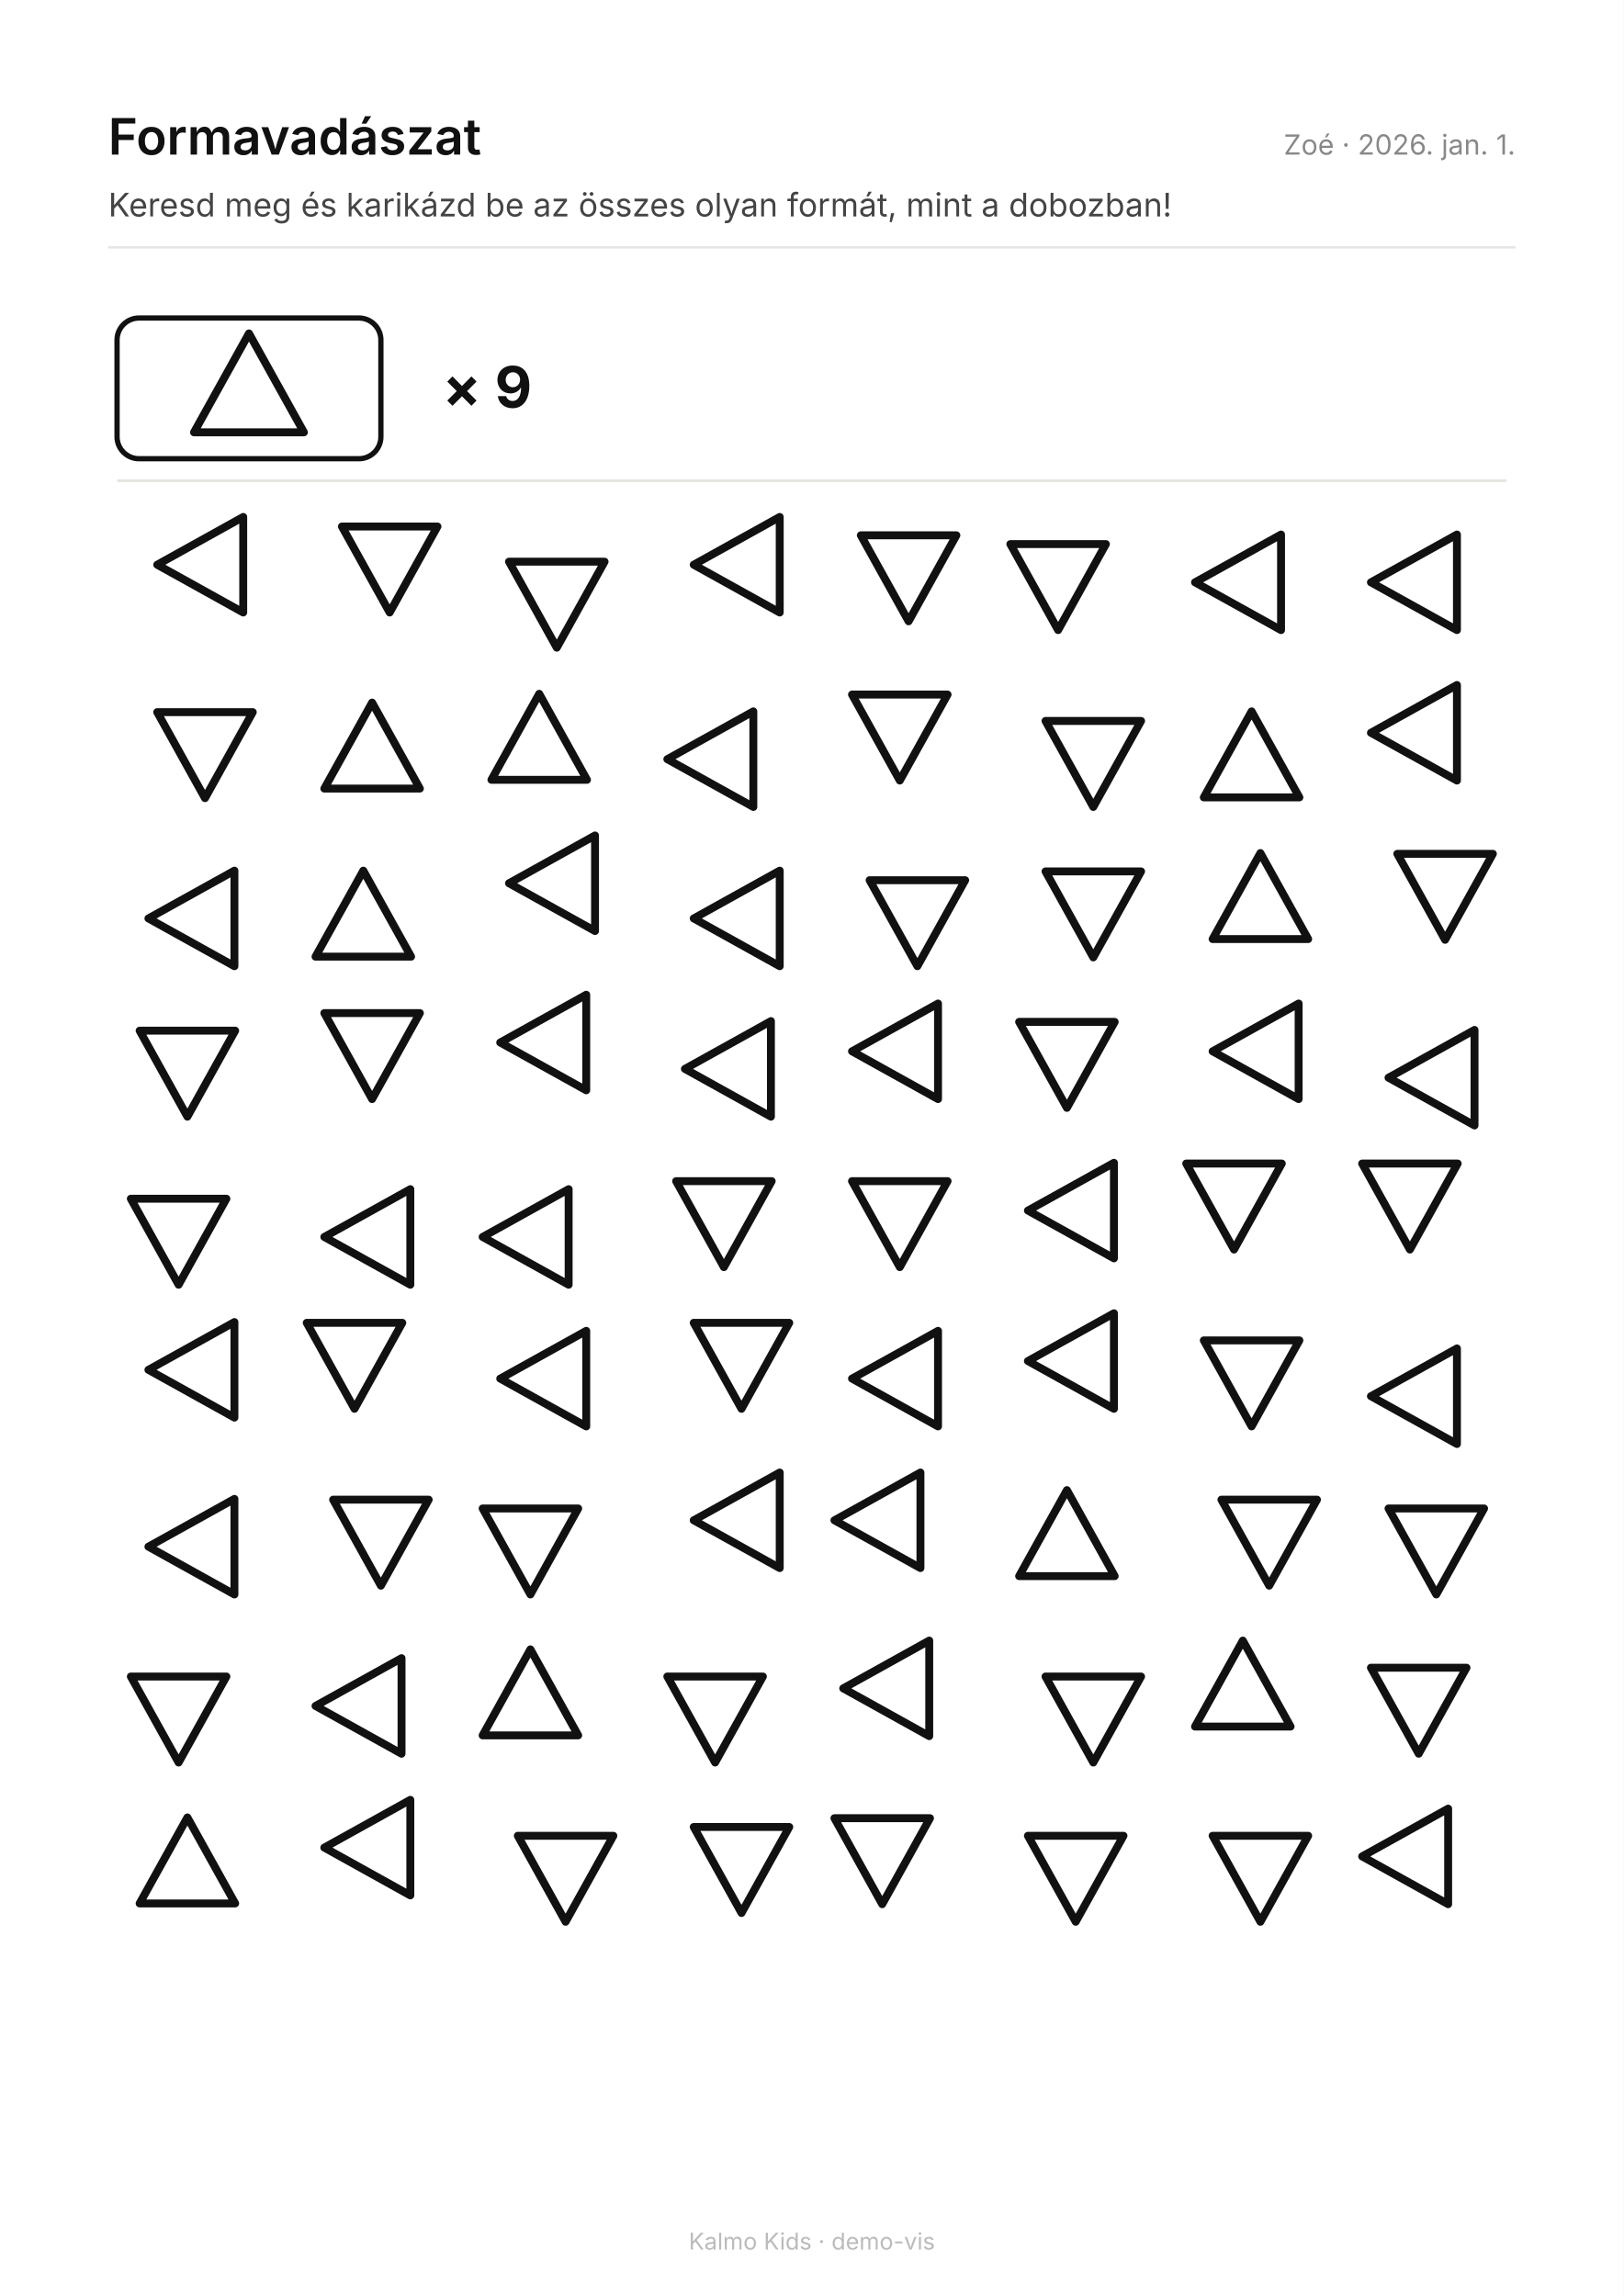
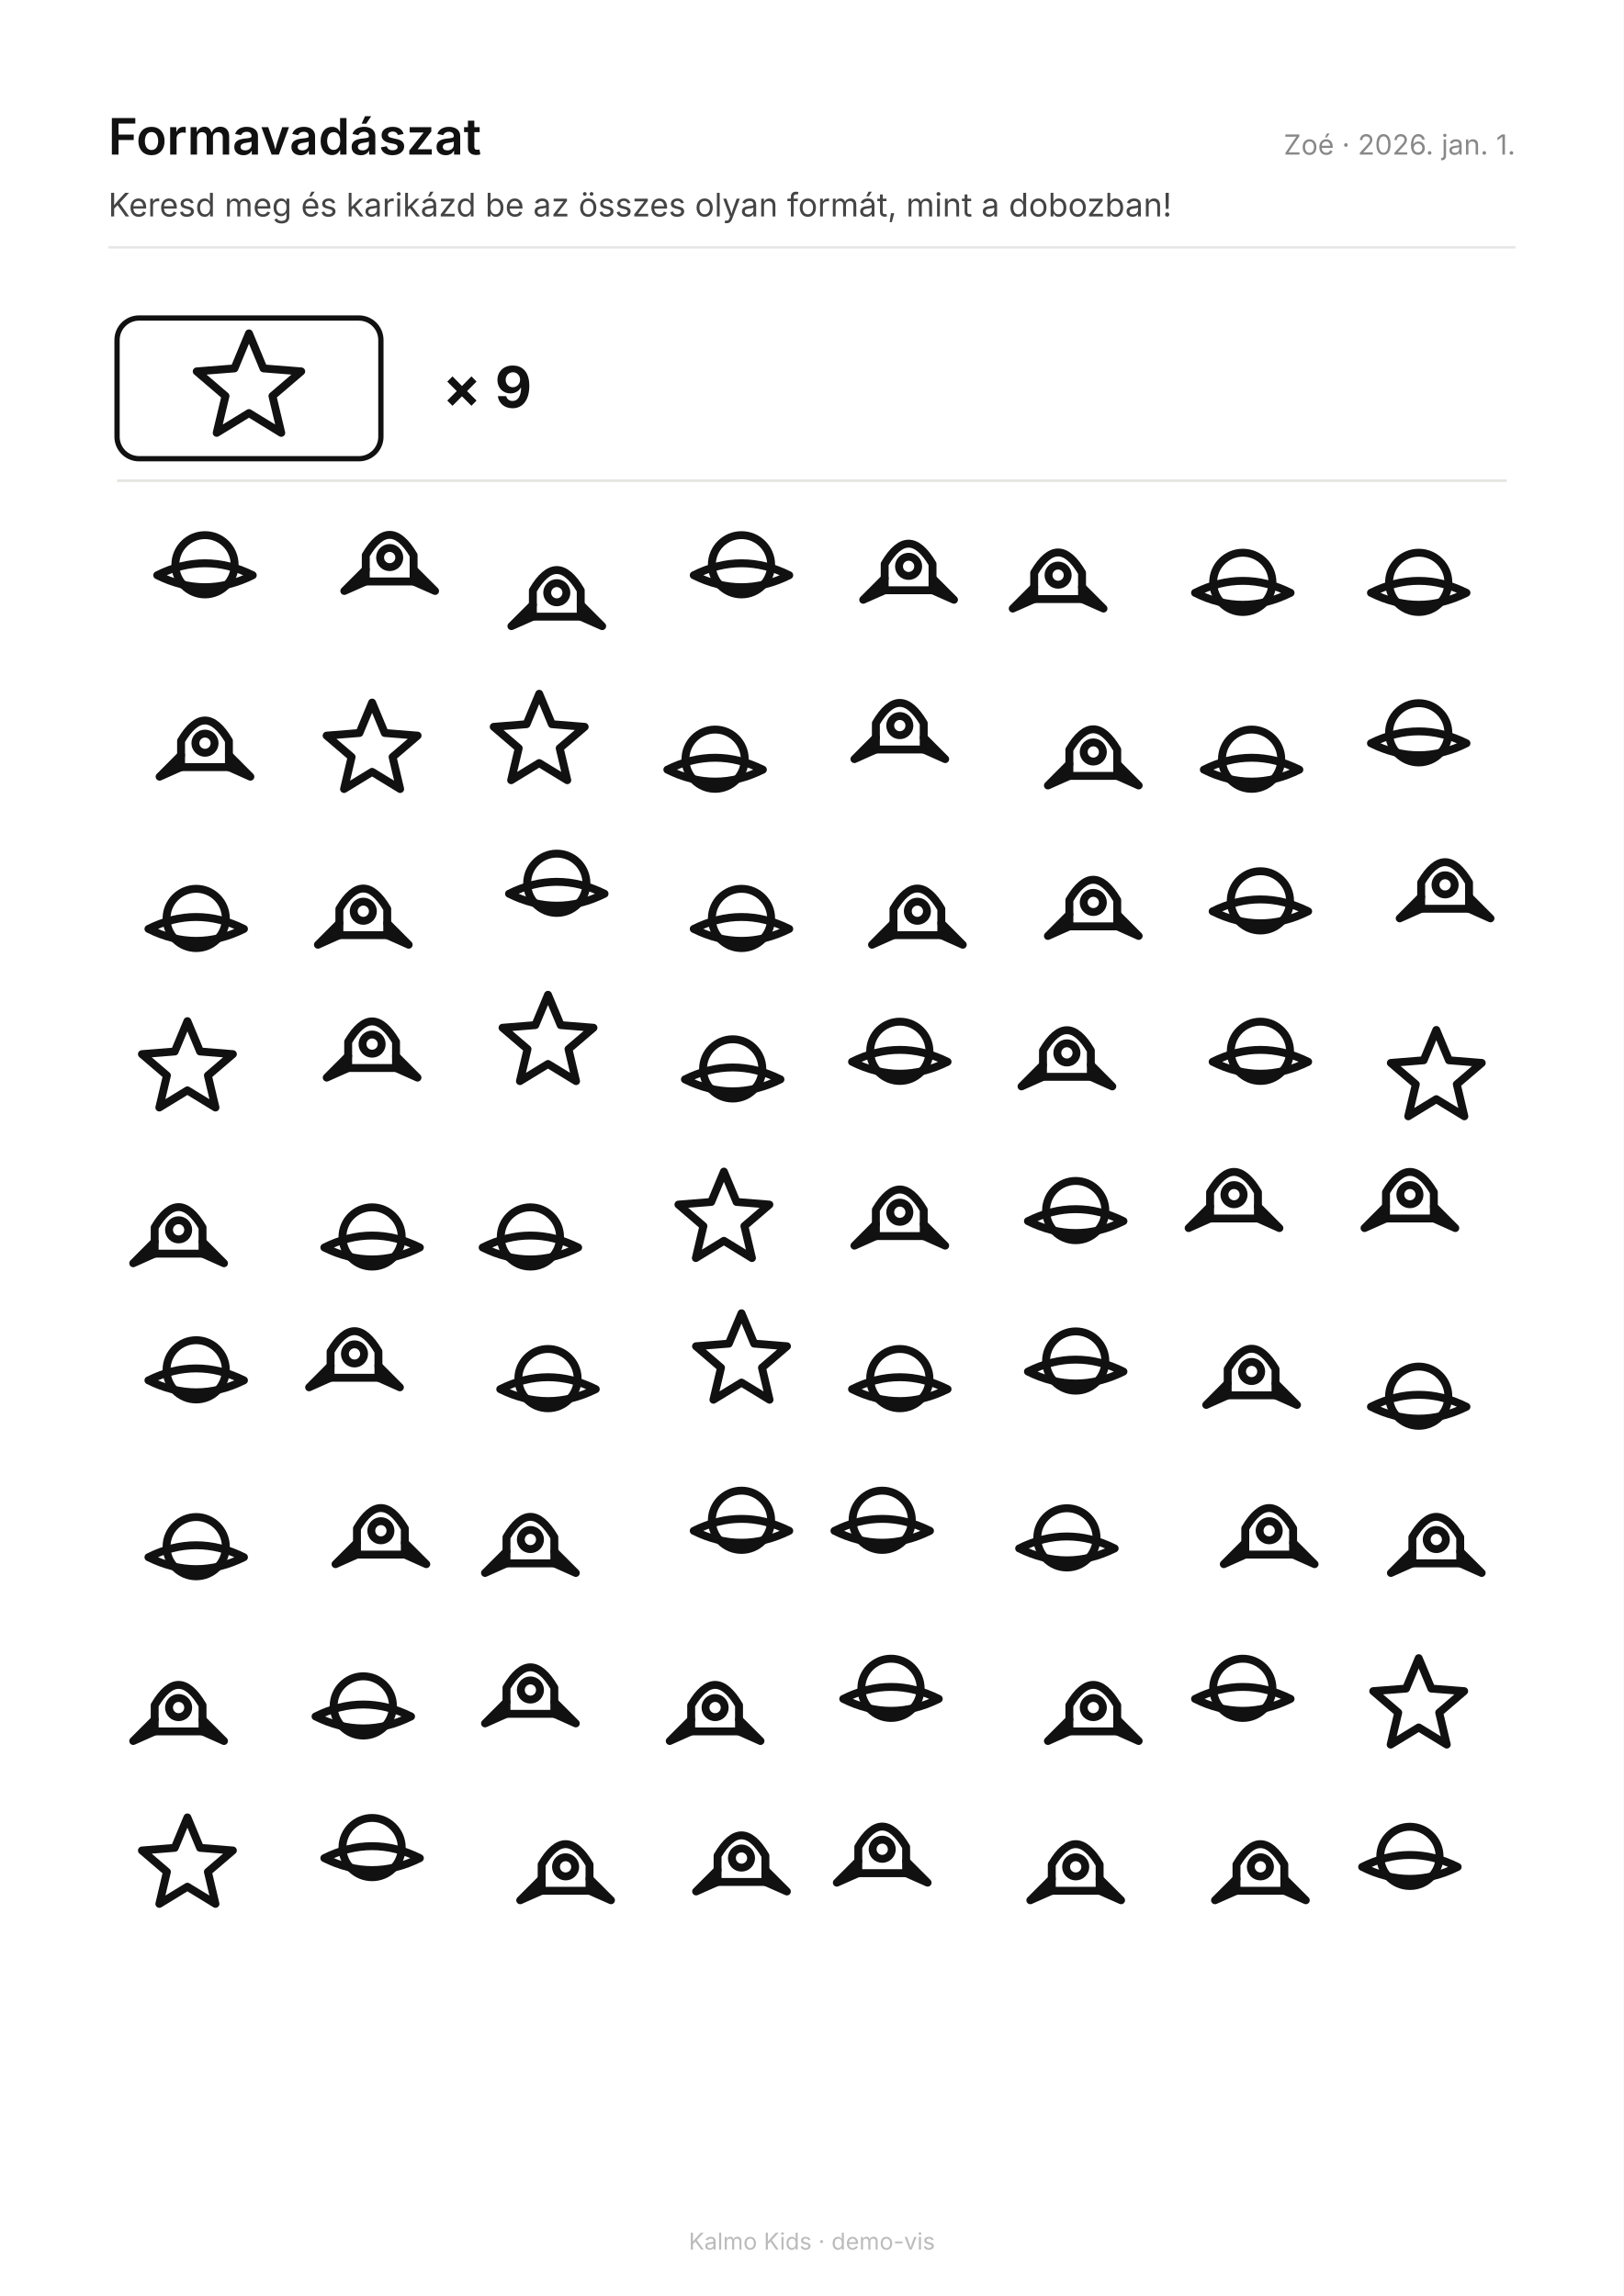
<svg xmlns="http://www.w3.org/2000/svg" width="210mm" height="297mm" viewBox="0 0 210 297" font-family="system-ui, -apple-system, sans-serif">
  <rect width="210" height="297" fill="#fff" />
  <text x="14" y="20" font-size="6.5" font-weight="600" fill="#111">Formavadászat</text>
  <text x="196" y="20" font-size="3.6" fill="#888" text-anchor="end">Zoé  ·  2026. jan. 1.</text>
  <text x="14" y="28" font-size="4.2" fill="#444">Keresd meg és karikázd be az összes olyan formát, mint a dobozban!</text>
  <line x1="14" y1="32" x2="196" y2="32" stroke="#e5e5e5" stroke-width="0.3" />
  <g transform="translate(14.00 40.00) scale(1.1375)">
    <g>
      <rect x="1" y="1" width="30" height="16" fill="none" stroke="#111" stroke-width="0.60" rx="2.50" />
-       <path d="M 16 2.752 L 22.248 13.999 L 9.752 13.999 Z" fill="none" stroke="#111" stroke-width="0.90" stroke-linejoin="round" stroke-linecap="round" />
+       <path d="M 16,2.75 L 17.65,6.73 L 21.94,7.07 L 18.67,9.87 L 19.67,14.06 L 16,11.81 L 12.33,14.06 L 13.33,9.87 L 10.06,7.07 L 14.35,6.73 Z" fill="none" stroke="#111" stroke-width="0.90" stroke-linejoin="round" stroke-linecap="round" />
      <text x="38" y="11.20" font-size="6.50" font-weight="700" fill="#111">× 9</text>
      <path d="M 1 19.5 L 159 19.5" stroke="#e5e5e0" stroke-width="0.30" fill="none" />
-       <path d="M 5.567 29.056 L 15.347 23.622 L 15.347 34.489 Z" fill="none" stroke="#111" stroke-width="0.90" stroke-linejoin="round" stroke-linecap="round" />
-       <path d="M 32 34.489 L 37.433 24.709 L 26.567 24.709 Z" fill="none" stroke="#111" stroke-width="0.90" stroke-linejoin="round" stroke-linecap="round" />
-       <path d="M 51 38.489 L 56.433 28.709 L 45.567 28.709 Z" fill="none" stroke="#111" stroke-width="0.90" stroke-linejoin="round" stroke-linecap="round" />
-       <path d="M 66.567 29.056 L 76.347 23.622 L 76.347 34.489 Z" fill="none" stroke="#111" stroke-width="0.90" stroke-linejoin="round" stroke-linecap="round" />
-       <path d="M 91 35.489 L 96.433 25.709 L 85.567 25.709 Z" fill="none" stroke="#111" stroke-width="0.90" stroke-linejoin="round" stroke-linecap="round" />
-       <path d="M 108 36.489 L 113.433 26.709 L 102.567 26.709 Z" fill="none" stroke="#111" stroke-width="0.90" stroke-linejoin="round" stroke-linecap="round" />
-       <path d="M 123.567 31.056 L 133.347 25.622 L 133.347 36.489 Z" fill="none" stroke="#111" stroke-width="0.90" stroke-linejoin="round" stroke-linecap="round" />
-       <path d="M 143.567 31.056 L 153.347 25.622 L 153.347 36.489 Z" fill="none" stroke="#111" stroke-width="0.90" stroke-linejoin="round" stroke-linecap="round" />
-       <path d="M 11 55.6 L 16.433 45.82 L 5.567 45.82 Z" fill="none" stroke="#111" stroke-width="0.90" stroke-linejoin="round" stroke-linecap="round" />
-       <path d="M 30 44.733 L 35.433 54.513 L 24.567 54.513 Z" fill="none" stroke="#111" stroke-width="0.90" stroke-linejoin="round" stroke-linecap="round" />
-       <path d="M 49 43.733 L 54.433 53.513 L 43.567 53.513 Z" fill="none" stroke="#111" stroke-width="0.90" stroke-linejoin="round" stroke-linecap="round" />
-       <path d="M 63.567 51.167 L 73.347 45.733 L 73.347 56.6 Z" fill="none" stroke="#111" stroke-width="0.90" stroke-linejoin="round" stroke-linecap="round" />
-       <path d="M 90 53.6 L 95.433 43.82 L 84.567 43.82 Z" fill="none" stroke="#111" stroke-width="0.90" stroke-linejoin="round" stroke-linecap="round" />
-       <path d="M 112 56.6 L 117.433 46.82 L 106.567 46.82 Z" fill="none" stroke="#111" stroke-width="0.90" stroke-linejoin="round" stroke-linecap="round" />
-       <path d="M 130 45.733 L 135.433 55.513 L 124.567 55.513 Z" fill="none" stroke="#111" stroke-width="0.90" stroke-linejoin="round" stroke-linecap="round" />
-       <path d="M 143.567 48.167 L 153.347 42.733 L 153.347 53.6 Z" fill="none" stroke="#111" stroke-width="0.90" stroke-linejoin="round" stroke-linecap="round" />
-       <path d="M 4.567 69.278 L 14.347 63.844 L 14.347 74.711 Z" fill="none" stroke="#111" stroke-width="0.90" stroke-linejoin="round" stroke-linecap="round" />
-       <path d="M 29 63.844 L 34.433 73.624 L 23.567 73.624 Z" fill="none" stroke="#111" stroke-width="0.90" stroke-linejoin="round" stroke-linecap="round" />
-       <path d="M 45.567 65.278 L 55.347 59.844 L 55.347 70.711 Z" fill="none" stroke="#111" stroke-width="0.90" stroke-linejoin="round" stroke-linecap="round" />
-       <path d="M 66.567 69.278 L 76.347 63.844 L 76.347 74.711 Z" fill="none" stroke="#111" stroke-width="0.90" stroke-linejoin="round" stroke-linecap="round" />
-       <path d="M 92 74.711 L 97.433 64.931 L 86.567 64.931 Z" fill="none" stroke="#111" stroke-width="0.90" stroke-linejoin="round" stroke-linecap="round" />
-       <path d="M 112 73.711 L 117.433 63.931 L 106.567 63.931 Z" fill="none" stroke="#111" stroke-width="0.90" stroke-linejoin="round" stroke-linecap="round" />
-       <path d="M 131 61.844 L 136.433 71.624 L 125.567 71.624 Z" fill="none" stroke="#111" stroke-width="0.90" stroke-linejoin="round" stroke-linecap="round" />
-       <path d="M 152 71.711 L 157.433 61.931 L 146.567 61.931 Z" fill="none" stroke="#111" stroke-width="0.90" stroke-linejoin="round" stroke-linecap="round" />
-       <path d="M 9 91.822 L 14.433 82.042 L 3.567 82.042 Z" fill="none" stroke="#111" stroke-width="0.90" stroke-linejoin="round" stroke-linecap="round" />
-       <path d="M 30 89.822 L 35.433 80.042 L 24.567 80.042 Z" fill="none" stroke="#111" stroke-width="0.90" stroke-linejoin="round" stroke-linecap="round" />
-       <path d="M 44.567 83.389 L 54.347 77.956 L 54.347 88.822 Z" fill="none" stroke="#111" stroke-width="0.90" stroke-linejoin="round" stroke-linecap="round" />
-       <path d="M 65.567 86.389 L 75.347 80.956 L 75.347 91.822 Z" fill="none" stroke="#111" stroke-width="0.90" stroke-linejoin="round" stroke-linecap="round" />
-       <path d="M 84.567 84.389 L 94.347 78.956 L 94.347 89.822 Z" fill="none" stroke="#111" stroke-width="0.90" stroke-linejoin="round" stroke-linecap="round" />
-       <path d="M 109 90.822 L 114.433 81.042 L 103.567 81.042 Z" fill="none" stroke="#111" stroke-width="0.90" stroke-linejoin="round" stroke-linecap="round" />
-       <path d="M 125.567 84.389 L 135.347 78.956 L 135.347 89.822 Z" fill="none" stroke="#111" stroke-width="0.90" stroke-linejoin="round" stroke-linecap="round" />
-       <path d="M 145.567 87.389 L 155.347 81.956 L 155.347 92.822 Z" fill="none" stroke="#111" stroke-width="0.90" stroke-linejoin="round" stroke-linecap="round" />
-       <path d="M 8 110.933 L 13.433 101.153 L 2.567 101.153 Z" fill="none" stroke="#111" stroke-width="0.90" stroke-linejoin="round" stroke-linecap="round" />
-       <path d="M 24.567 105.5 L 34.347 100.067 L 34.347 110.933 Z" fill="none" stroke="#111" stroke-width="0.90" stroke-linejoin="round" stroke-linecap="round" />
-       <path d="M 42.567 105.5 L 52.347 100.067 L 52.347 110.933 Z" fill="none" stroke="#111" stroke-width="0.90" stroke-linejoin="round" stroke-linecap="round" />
-       <path d="M 70 108.933 L 75.433 99.153 L 64.567 99.153 Z" fill="none" stroke="#111" stroke-width="0.90" stroke-linejoin="round" stroke-linecap="round" />
-       <path d="M 90 108.933 L 95.433 99.153 L 84.567 99.153 Z" fill="none" stroke="#111" stroke-width="0.90" stroke-linejoin="round" stroke-linecap="round" />
-       <path d="M 104.567 102.5 L 114.347 97.067 L 114.347 107.933 Z" fill="none" stroke="#111" stroke-width="0.90" stroke-linejoin="round" stroke-linecap="round" />
-       <path d="M 128 106.933 L 133.433 97.153 L 122.567 97.153 Z" fill="none" stroke="#111" stroke-width="0.90" stroke-linejoin="round" stroke-linecap="round" />
-       <path d="M 148 106.933 L 153.433 97.153 L 142.567 97.153 Z" fill="none" stroke="#111" stroke-width="0.90" stroke-linejoin="round" stroke-linecap="round" />
-       <path d="M 4.567 120.611 L 14.347 115.178 L 14.347 126.044 Z" fill="none" stroke="#111" stroke-width="0.90" stroke-linejoin="round" stroke-linecap="round" />
-       <path d="M 28 125.044 L 33.433 115.264 L 22.567 115.264 Z" fill="none" stroke="#111" stroke-width="0.90" stroke-linejoin="round" stroke-linecap="round" />
-       <path d="M 44.567 121.611 L 54.347 116.178 L 54.347 127.044 Z" fill="none" stroke="#111" stroke-width="0.90" stroke-linejoin="round" stroke-linecap="round" />
-       <path d="M 72 125.044 L 77.433 115.264 L 66.567 115.264 Z" fill="none" stroke="#111" stroke-width="0.90" stroke-linejoin="round" stroke-linecap="round" />
-       <path d="M 84.567 121.611 L 94.347 116.178 L 94.347 127.044 Z" fill="none" stroke="#111" stroke-width="0.90" stroke-linejoin="round" stroke-linecap="round" />
-       <path d="M 104.567 119.611 L 114.347 114.178 L 114.347 125.044 Z" fill="none" stroke="#111" stroke-width="0.90" stroke-linejoin="round" stroke-linecap="round" />
-       <path d="M 130 127.044 L 135.433 117.264 L 124.567 117.264 Z" fill="none" stroke="#111" stroke-width="0.90" stroke-linejoin="round" stroke-linecap="round" />
-       <path d="M 143.567 123.611 L 153.347 118.178 L 153.347 129.044 Z" fill="none" stroke="#111" stroke-width="0.90" stroke-linejoin="round" stroke-linecap="round" />
-       <path d="M 4.567 140.722 L 14.347 135.289 L 14.347 146.156 Z" fill="none" stroke="#111" stroke-width="0.90" stroke-linejoin="round" stroke-linecap="round" />
-       <path d="M 31 145.156 L 36.433 135.376 L 25.567 135.376 Z" fill="none" stroke="#111" stroke-width="0.90" stroke-linejoin="round" stroke-linecap="round" />
-       <path d="M 48 146.156 L 53.433 136.376 L 42.567 136.376 Z" fill="none" stroke="#111" stroke-width="0.90" stroke-linejoin="round" stroke-linecap="round" />
-       <path d="M 66.567 137.722 L 76.347 132.289 L 76.347 143.156 Z" fill="none" stroke="#111" stroke-width="0.90" stroke-linejoin="round" stroke-linecap="round" />
-       <path d="M 82.567 137.722 L 92.347 132.289 L 92.347 143.156 Z" fill="none" stroke="#111" stroke-width="0.90" stroke-linejoin="round" stroke-linecap="round" />
-       <path d="M 109 134.289 L 114.433 144.069 L 103.567 144.069 Z" fill="none" stroke="#111" stroke-width="0.90" stroke-linejoin="round" stroke-linecap="round" />
-       <path d="M 132 145.156 L 137.433 135.376 L 126.567 135.376 Z" fill="none" stroke="#111" stroke-width="0.90" stroke-linejoin="round" stroke-linecap="round" />
-       <path d="M 151 146.156 L 156.433 136.376 L 145.567 136.376 Z" fill="none" stroke="#111" stroke-width="0.90" stroke-linejoin="round" stroke-linecap="round" />
-       <path d="M 8 165.267 L 13.433 155.487 L 2.567 155.487 Z" fill="none" stroke="#111" stroke-width="0.90" stroke-linejoin="round" stroke-linecap="round" />
-       <path d="M 23.567 158.833 L 33.347 153.4 L 33.347 164.267 Z" fill="none" stroke="#111" stroke-width="0.90" stroke-linejoin="round" stroke-linecap="round" />
-       <path d="M 48 152.4 L 53.433 162.18 L 42.567 162.18 Z" fill="none" stroke="#111" stroke-width="0.90" stroke-linejoin="round" stroke-linecap="round" />
-       <path d="M 69 165.267 L 74.433 155.487 L 63.567 155.487 Z" fill="none" stroke="#111" stroke-width="0.90" stroke-linejoin="round" stroke-linecap="round" />
-       <path d="M 83.567 156.833 L 93.347 151.4 L 93.347 162.267 Z" fill="none" stroke="#111" stroke-width="0.90" stroke-linejoin="round" stroke-linecap="round" />
-       <path d="M 112 165.267 L 117.433 155.487 L 106.567 155.487 Z" fill="none" stroke="#111" stroke-width="0.90" stroke-linejoin="round" stroke-linecap="round" />
-       <path d="M 129 151.4 L 134.433 161.18 L 123.567 161.18 Z" fill="none" stroke="#111" stroke-width="0.90" stroke-linejoin="round" stroke-linecap="round" />
-       <path d="M 149 164.267 L 154.433 154.487 L 143.567 154.487 Z" fill="none" stroke="#111" stroke-width="0.90" stroke-linejoin="round" stroke-linecap="round" />
-       <path d="M 9 171.511 L 14.433 181.291 L 3.567 181.291 Z" fill="none" stroke="#111" stroke-width="0.90" stroke-linejoin="round" stroke-linecap="round" />
-       <path d="M 24.567 174.944 L 34.347 169.511 L 34.347 180.378 Z" fill="none" stroke="#111" stroke-width="0.90" stroke-linejoin="round" stroke-linecap="round" />
-       <path d="M 52 183.378 L 57.433 173.598 L 46.567 173.598 Z" fill="none" stroke="#111" stroke-width="0.90" stroke-linejoin="round" stroke-linecap="round" />
-       <path d="M 72 182.378 L 77.433 172.598 L 66.567 172.598 Z" fill="none" stroke="#111" stroke-width="0.90" stroke-linejoin="round" stroke-linecap="round" />
-       <path d="M 88 181.378 L 93.433 171.598 L 82.567 171.598 Z" fill="none" stroke="#111" stroke-width="0.90" stroke-linejoin="round" stroke-linecap="round" />
-       <path d="M 110 183.378 L 115.433 173.598 L 104.567 173.598 Z" fill="none" stroke="#111" stroke-width="0.90" stroke-linejoin="round" stroke-linecap="round" />
-       <path d="M 131 183.378 L 136.433 173.598 L 125.567 173.598 Z" fill="none" stroke="#111" stroke-width="0.90" stroke-linejoin="round" stroke-linecap="round" />
-       <path d="M 142.567 175.944 L 152.347 170.511 L 152.347 181.378 Z" fill="none" stroke="#111" stroke-width="0.90" stroke-linejoin="round" stroke-linecap="round" />
+       <circle cx="11" cy="29.06" r="3.37" fill="none" stroke="#111" stroke-width="0.90" stroke-linejoin="round" stroke-linecap="round" />
+       <path d="M 5.57 30.25 Q 11 32.97 16.43 30.25 Q 11 27.53 5.57 30.25 Z" fill="none" stroke="#111" stroke-width="0.90" stroke-linejoin="round" stroke-linecap="round" />
+       <path d="M 29.28 30.96 L 29.28 27.97 Q 32 23.35 34.72 27.97 L 34.72 30.96 Z" fill="none" stroke="#111" stroke-width="0.90" stroke-linejoin="round" stroke-linecap="round" />
+       <path d="M 29.28 29.60 L 26.84 32.04 L 29.28 30.96 M 34.72 29.60 L 37.16 32.04 L 34.72 30.96" fill="none" stroke="#111" stroke-width="0.90" stroke-linejoin="round" stroke-linecap="round" />
+       <circle cx="32" cy="28.24" r="1.09" fill="none" stroke="#111" stroke-width="0.90" stroke-linejoin="round" stroke-linecap="round" />
+       <path d="M 48.28 34.96 L 48.28 31.97 Q 51 27.35 53.72 31.97 L 53.72 34.96 Z" fill="none" stroke="#111" stroke-width="0.90" stroke-linejoin="round" stroke-linecap="round" />
+       <path d="M 48.28 33.60 L 45.84 36.04 L 48.28 34.96 M 53.72 33.60 L 56.16 36.04 L 53.72 34.96" fill="none" stroke="#111" stroke-width="0.90" stroke-linejoin="round" stroke-linecap="round" />
+       <circle cx="51" cy="32.24" r="1.09" fill="none" stroke="#111" stroke-width="0.90" stroke-linejoin="round" stroke-linecap="round" />
+       <circle cx="72" cy="29.06" r="3.37" fill="none" stroke="#111" stroke-width="0.90" stroke-linejoin="round" stroke-linecap="round" />
+       <path d="M 66.57 30.25 Q 72 32.97 77.43 30.25 Q 72 27.53 66.57 30.25 Z" fill="none" stroke="#111" stroke-width="0.90" stroke-linejoin="round" stroke-linecap="round" />
+       <path d="M 88.28 31.96 L 88.28 28.97 Q 91 24.35 93.72 28.97 L 93.72 31.96 Z" fill="none" stroke="#111" stroke-width="0.90" stroke-linejoin="round" stroke-linecap="round" />
+       <path d="M 88.28 30.60 L 85.84 33.04 L 88.28 31.96 M 93.72 30.60 L 96.16 33.04 L 93.72 31.96" fill="none" stroke="#111" stroke-width="0.90" stroke-linejoin="round" stroke-linecap="round" />
+       <circle cx="91" cy="29.24" r="1.09" fill="none" stroke="#111" stroke-width="0.90" stroke-linejoin="round" stroke-linecap="round" />
+       <path d="M 105.28 32.96 L 105.28 29.97 Q 108 25.35 110.72 29.97 L 110.72 32.96 Z" fill="none" stroke="#111" stroke-width="0.90" stroke-linejoin="round" stroke-linecap="round" />
+       <path d="M 105.28 31.60 L 102.84 34.04 L 105.28 32.96 M 110.72 31.60 L 113.16 34.04 L 110.72 32.96" fill="none" stroke="#111" stroke-width="0.90" stroke-linejoin="round" stroke-linecap="round" />
+       <circle cx="108" cy="30.24" r="1.09" fill="none" stroke="#111" stroke-width="0.90" stroke-linejoin="round" stroke-linecap="round" />
+       <circle cx="129" cy="31.06" r="3.37" fill="none" stroke="#111" stroke-width="0.90" stroke-linejoin="round" stroke-linecap="round" />
+       <path d="M 123.57 32.25 Q 129 34.97 134.43 32.25 Q 129 29.53 123.57 32.25 Z" fill="none" stroke="#111" stroke-width="0.90" stroke-linejoin="round" stroke-linecap="round" />
+       <circle cx="149" cy="31.06" r="3.37" fill="none" stroke="#111" stroke-width="0.90" stroke-linejoin="round" stroke-linecap="round" />
+       <path d="M 143.57 32.25 Q 149 34.97 154.43 32.25 Q 149 29.53 143.57 32.25 Z" fill="none" stroke="#111" stroke-width="0.90" stroke-linejoin="round" stroke-linecap="round" />
+       <path d="M 8.28 52.07 L 8.28 49.08 Q 11 44.46 13.72 49.08 L 13.72 52.07 Z" fill="none" stroke="#111" stroke-width="0.90" stroke-linejoin="round" stroke-linecap="round" />
+       <path d="M 8.28 50.71 L 5.84 53.16 L 8.28 52.07 M 13.72 50.71 L 16.16 53.16 L 13.72 52.07" fill="none" stroke="#111" stroke-width="0.90" stroke-linejoin="round" stroke-linecap="round" />
+       <circle cx="11" cy="49.35" r="1.09" fill="none" stroke="#111" stroke-width="0.90" stroke-linejoin="round" stroke-linecap="round" />
+       <path d="M 30,44.73 L 31.44,48.19 L 35.17,48.49 L 32.33,50.92 L 33.19,54.56 L 30,52.61 L 26.81,54.56 L 27.67,50.92 L 24.83,48.49 L 28.56,48.19 Z" fill="none" stroke="#111" stroke-width="0.90" stroke-linejoin="round" stroke-linecap="round" />
+       <path d="M 49,43.73 L 50.44,47.19 L 54.17,47.49 L 51.33,49.92 L 52.19,53.56 L 49,51.61 L 45.81,53.56 L 46.67,49.92 L 43.83,47.49 L 47.56,47.19 Z" fill="none" stroke="#111" stroke-width="0.90" stroke-linejoin="round" stroke-linecap="round" />
+       <circle cx="69" cy="51.17" r="3.37" fill="none" stroke="#111" stroke-width="0.90" stroke-linejoin="round" stroke-linecap="round" />
+       <path d="M 63.57 52.36 Q 69 55.08 74.43 52.36 Q 69 49.65 63.57 52.36 Z" fill="none" stroke="#111" stroke-width="0.90" stroke-linejoin="round" stroke-linecap="round" />
+       <path d="M 87.28 50.07 L 87.28 47.08 Q 90 42.46 92.72 47.08 L 92.72 50.07 Z" fill="none" stroke="#111" stroke-width="0.90" stroke-linejoin="round" stroke-linecap="round" />
+       <path d="M 87.28 48.71 L 84.84 51.16 L 87.28 50.07 M 92.72 48.71 L 95.16 51.16 L 92.72 50.07" fill="none" stroke="#111" stroke-width="0.90" stroke-linejoin="round" stroke-linecap="round" />
+       <circle cx="90" cy="47.35" r="1.09" fill="none" stroke="#111" stroke-width="0.90" stroke-linejoin="round" stroke-linecap="round" />
+       <path d="M 109.28 53.07 L 109.28 50.08 Q 112 45.46 114.72 50.08 L 114.72 53.07 Z" fill="none" stroke="#111" stroke-width="0.90" stroke-linejoin="round" stroke-linecap="round" />
+       <path d="M 109.28 51.71 L 106.84 54.16 L 109.28 53.07 M 114.72 51.71 L 117.16 54.16 L 114.72 53.07" fill="none" stroke="#111" stroke-width="0.90" stroke-linejoin="round" stroke-linecap="round" />
+       <circle cx="112" cy="50.35" r="1.09" fill="none" stroke="#111" stroke-width="0.90" stroke-linejoin="round" stroke-linecap="round" />
+       <circle cx="130" cy="51.17" r="3.37" fill="none" stroke="#111" stroke-width="0.90" stroke-linejoin="round" stroke-linecap="round" />
+       <path d="M 124.57 52.36 Q 130 55.08 135.43 52.36 Q 130 49.65 124.57 52.36 Z" fill="none" stroke="#111" stroke-width="0.90" stroke-linejoin="round" stroke-linecap="round" />
+       <circle cx="149" cy="48.17" r="3.37" fill="none" stroke="#111" stroke-width="0.90" stroke-linejoin="round" stroke-linecap="round" />
+       <path d="M 143.57 49.36 Q 149 52.08 154.43 49.36 Q 149 46.65 143.57 49.36 Z" fill="none" stroke="#111" stroke-width="0.90" stroke-linejoin="round" stroke-linecap="round" />
+       <circle cx="10" cy="69.28" r="3.37" fill="none" stroke="#111" stroke-width="0.90" stroke-linejoin="round" stroke-linecap="round" />
+       <path d="M 4.57 70.47 Q 10 73.19 15.43 70.47 Q 10 67.76 4.57 70.47 Z" fill="none" stroke="#111" stroke-width="0.90" stroke-linejoin="round" stroke-linecap="round" />
+       <path d="M 26.28 71.18 L 26.28 68.19 Q 29 63.57 31.72 68.19 L 31.72 71.18 Z" fill="none" stroke="#111" stroke-width="0.90" stroke-linejoin="round" stroke-linecap="round" />
+       <path d="M 26.28 69.82 L 23.84 72.27 L 26.28 71.18 M 31.72 69.82 L 34.16 72.27 L 31.72 71.18" fill="none" stroke="#111" stroke-width="0.90" stroke-linejoin="round" stroke-linecap="round" />
+       <circle cx="29" cy="68.46" r="1.09" fill="none" stroke="#111" stroke-width="0.90" stroke-linejoin="round" stroke-linecap="round" />
+       <circle cx="51" cy="65.28" r="3.37" fill="none" stroke="#111" stroke-width="0.90" stroke-linejoin="round" stroke-linecap="round" />
+       <path d="M 45.57 66.47 Q 51 69.19 56.43 66.47 Q 51 63.76 45.57 66.47 Z" fill="none" stroke="#111" stroke-width="0.90" stroke-linejoin="round" stroke-linecap="round" />
+       <circle cx="72" cy="69.28" r="3.37" fill="none" stroke="#111" stroke-width="0.90" stroke-linejoin="round" stroke-linecap="round" />
+       <path d="M 66.57 70.47 Q 72 73.19 77.43 70.47 Q 72 67.76 66.57 70.47 Z" fill="none" stroke="#111" stroke-width="0.90" stroke-linejoin="round" stroke-linecap="round" />
+       <path d="M 89.28 71.18 L 89.28 68.19 Q 92 63.57 94.72 68.19 L 94.72 71.18 Z" fill="none" stroke="#111" stroke-width="0.90" stroke-linejoin="round" stroke-linecap="round" />
+       <path d="M 89.28 69.82 L 86.84 72.27 L 89.28 71.18 M 94.72 69.82 L 97.16 72.27 L 94.72 71.18" fill="none" stroke="#111" stroke-width="0.90" stroke-linejoin="round" stroke-linecap="round" />
+       <circle cx="92" cy="68.46" r="1.09" fill="none" stroke="#111" stroke-width="0.90" stroke-linejoin="round" stroke-linecap="round" />
+       <path d="M 109.28 70.18 L 109.28 67.19 Q 112 62.57 114.72 67.19 L 114.72 70.18 Z" fill="none" stroke="#111" stroke-width="0.90" stroke-linejoin="round" stroke-linecap="round" />
+       <path d="M 109.28 68.82 L 106.84 71.27 L 109.28 70.18 M 114.72 68.82 L 117.16 71.27 L 114.72 70.18" fill="none" stroke="#111" stroke-width="0.90" stroke-linejoin="round" stroke-linecap="round" />
+       <circle cx="112" cy="67.46" r="1.09" fill="none" stroke="#111" stroke-width="0.90" stroke-linejoin="round" stroke-linecap="round" />
+       <circle cx="131" cy="67.28" r="3.37" fill="none" stroke="#111" stroke-width="0.90" stroke-linejoin="round" stroke-linecap="round" />
+       <path d="M 125.57 68.47 Q 131 71.19 136.43 68.47 Q 131 65.76 125.57 68.47 Z" fill="none" stroke="#111" stroke-width="0.90" stroke-linejoin="round" stroke-linecap="round" />
+       <path d="M 149.28 68.18 L 149.28 65.19 Q 152 60.57 154.72 65.19 L 154.72 68.18 Z" fill="none" stroke="#111" stroke-width="0.90" stroke-linejoin="round" stroke-linecap="round" />
+       <path d="M 149.28 66.82 L 146.84 69.27 L 149.28 68.18 M 154.72 66.82 L 157.16 69.27 L 154.72 68.18" fill="none" stroke="#111" stroke-width="0.90" stroke-linejoin="round" stroke-linecap="round" />
+       <circle cx="152" cy="65.46" r="1.09" fill="none" stroke="#111" stroke-width="0.90" stroke-linejoin="round" stroke-linecap="round" />
+       <path d="M 9,80.96 L 10.44,84.41 L 14.17,84.71 L 11.33,87.14 L 12.19,90.78 L 9,88.83 L 5.81,90.78 L 6.67,87.14 L 3.83,84.71 L 7.56,84.41 Z" fill="none" stroke="#111" stroke-width="0.90" stroke-linejoin="round" stroke-linecap="round" />
+       <path d="M 27.28 86.29 L 27.28 83.30 Q 30 78.68 32.72 83.30 L 32.72 86.29 Z" fill="none" stroke="#111" stroke-width="0.90" stroke-linejoin="round" stroke-linecap="round" />
+       <path d="M 27.28 84.93 L 24.84 87.38 L 27.28 86.29 M 32.72 84.93 L 35.16 87.38 L 32.72 86.29" fill="none" stroke="#111" stroke-width="0.90" stroke-linejoin="round" stroke-linecap="round" />
+       <circle cx="30" cy="83.57" r="1.09" fill="none" stroke="#111" stroke-width="0.90" stroke-linejoin="round" stroke-linecap="round" />
+       <path d="M 50,77.96 L 51.44,81.41 L 55.17,81.71 L 52.33,84.14 L 53.19,87.78 L 50,85.83 L 46.81,87.78 L 47.67,84.14 L 44.83,81.71 L 48.56,81.41 Z" fill="none" stroke="#111" stroke-width="0.90" stroke-linejoin="round" stroke-linecap="round" />
+       <circle cx="71" cy="86.39" r="3.37" fill="none" stroke="#111" stroke-width="0.90" stroke-linejoin="round" stroke-linecap="round" />
+       <path d="M 65.57 87.58 Q 71 90.30 76.43 87.58 Q 71 84.87 65.57 87.58 Z" fill="none" stroke="#111" stroke-width="0.90" stroke-linejoin="round" stroke-linecap="round" />
+       <circle cx="90" cy="84.39" r="3.37" fill="none" stroke="#111" stroke-width="0.90" stroke-linejoin="round" stroke-linecap="round" />
+       <path d="M 84.57 85.58 Q 90 88.30 95.43 85.58 Q 90 82.87 84.57 85.58 Z" fill="none" stroke="#111" stroke-width="0.90" stroke-linejoin="round" stroke-linecap="round" />
+       <path d="M 106.28 87.29 L 106.28 84.30 Q 109 79.68 111.72 84.30 L 111.72 87.29 Z" fill="none" stroke="#111" stroke-width="0.90" stroke-linejoin="round" stroke-linecap="round" />
+       <path d="M 106.28 85.93 L 103.84 88.38 L 106.28 87.29 M 111.72 85.93 L 114.16 88.38 L 111.72 87.29" fill="none" stroke="#111" stroke-width="0.90" stroke-linejoin="round" stroke-linecap="round" />
+       <circle cx="109" cy="84.57" r="1.09" fill="none" stroke="#111" stroke-width="0.90" stroke-linejoin="round" stroke-linecap="round" />
+       <circle cx="131" cy="84.39" r="3.37" fill="none" stroke="#111" stroke-width="0.90" stroke-linejoin="round" stroke-linecap="round" />
+       <path d="M 125.57 85.58 Q 131 88.30 136.43 85.58 Q 131 82.87 125.57 85.58 Z" fill="none" stroke="#111" stroke-width="0.90" stroke-linejoin="round" stroke-linecap="round" />
+       <path d="M 151,81.96 L 152.44,85.41 L 156.17,85.71 L 153.33,88.14 L 154.19,91.78 L 151,89.83 L 147.81,91.78 L 148.67,88.14 L 145.83,85.71 L 149.56,85.41 Z" fill="none" stroke="#111" stroke-width="0.90" stroke-linejoin="round" stroke-linecap="round" />
+       <path d="M 5.28 107.40 L 5.28 104.41 Q 8 99.80 10.72 104.41 L 10.72 107.40 Z" fill="none" stroke="#111" stroke-width="0.90" stroke-linejoin="round" stroke-linecap="round" />
+       <path d="M 5.28 106.04 L 2.84 108.49 L 5.28 107.40 M 10.72 106.04 L 13.16 108.49 L 10.72 107.40" fill="none" stroke="#111" stroke-width="0.90" stroke-linejoin="round" stroke-linecap="round" />
+       <circle cx="8" cy="104.69" r="1.09" fill="none" stroke="#111" stroke-width="0.90" stroke-linejoin="round" stroke-linecap="round" />
+       <circle cx="30" cy="105.50" r="3.37" fill="none" stroke="#111" stroke-width="0.90" stroke-linejoin="round" stroke-linecap="round" />
+       <path d="M 24.57 106.70 Q 30 109.41 35.43 106.70 Q 30 103.98 24.57 106.70 Z" fill="none" stroke="#111" stroke-width="0.90" stroke-linejoin="round" stroke-linecap="round" />
+       <circle cx="48" cy="105.50" r="3.37" fill="none" stroke="#111" stroke-width="0.90" stroke-linejoin="round" stroke-linecap="round" />
+       <path d="M 42.57 106.70 Q 48 109.41 53.43 106.70 Q 48 103.98 42.57 106.70 Z" fill="none" stroke="#111" stroke-width="0.90" stroke-linejoin="round" stroke-linecap="round" />
+       <path d="M 70,98.07 L 71.44,101.52 L 75.17,101.82 L 72.33,104.26 L 73.19,107.90 L 70,105.94 L 66.81,107.90 L 67.67,104.26 L 64.83,101.82 L 68.56,101.52 Z" fill="none" stroke="#111" stroke-width="0.90" stroke-linejoin="round" stroke-linecap="round" />
+       <path d="M 87.28 105.40 L 87.28 102.41 Q 90 97.80 92.72 102.41 L 92.72 105.40 Z" fill="none" stroke="#111" stroke-width="0.90" stroke-linejoin="round" stroke-linecap="round" />
+       <path d="M 87.28 104.04 L 84.84 106.49 L 87.28 105.40 M 92.72 104.04 L 95.16 106.49 L 92.72 105.40" fill="none" stroke="#111" stroke-width="0.90" stroke-linejoin="round" stroke-linecap="round" />
+       <circle cx="90" cy="102.69" r="1.09" fill="none" stroke="#111" stroke-width="0.90" stroke-linejoin="round" stroke-linecap="round" />
+       <circle cx="110" cy="102.50" r="3.37" fill="none" stroke="#111" stroke-width="0.90" stroke-linejoin="round" stroke-linecap="round" />
+       <path d="M 104.57 103.70 Q 110 106.41 115.43 103.70 Q 110 100.98 104.57 103.70 Z" fill="none" stroke="#111" stroke-width="0.90" stroke-linejoin="round" stroke-linecap="round" />
+       <path d="M 125.28 103.40 L 125.28 100.41 Q 128 95.80 130.72 100.41 L 130.72 103.40 Z" fill="none" stroke="#111" stroke-width="0.90" stroke-linejoin="round" stroke-linecap="round" />
+       <path d="M 125.28 102.04 L 122.84 104.49 L 125.28 103.40 M 130.72 102.04 L 133.16 104.49 L 130.72 103.40" fill="none" stroke="#111" stroke-width="0.90" stroke-linejoin="round" stroke-linecap="round" />
+       <circle cx="128" cy="100.69" r="1.09" fill="none" stroke="#111" stroke-width="0.90" stroke-linejoin="round" stroke-linecap="round" />
+       <path d="M 145.28 103.40 L 145.28 100.41 Q 148 95.80 150.72 100.41 L 150.72 103.40 Z" fill="none" stroke="#111" stroke-width="0.90" stroke-linejoin="round" stroke-linecap="round" />
+       <path d="M 145.28 102.04 L 142.84 104.49 L 145.28 103.40 M 150.72 102.04 L 153.16 104.49 L 150.72 103.40" fill="none" stroke="#111" stroke-width="0.90" stroke-linejoin="round" stroke-linecap="round" />
+       <circle cx="148" cy="100.69" r="1.09" fill="none" stroke="#111" stroke-width="0.90" stroke-linejoin="round" stroke-linecap="round" />
+       <circle cx="10" cy="120.61" r="3.37" fill="none" stroke="#111" stroke-width="0.90" stroke-linejoin="round" stroke-linecap="round" />
+       <path d="M 4.57 121.81 Q 10 124.52 15.43 121.81 Q 10 119.09 4.57 121.81 Z" fill="none" stroke="#111" stroke-width="0.90" stroke-linejoin="round" stroke-linecap="round" />
+       <path d="M 25.28 121.51 L 25.28 118.52 Q 28 113.91 30.72 118.52 L 30.72 121.51 Z" fill="none" stroke="#111" stroke-width="0.90" stroke-linejoin="round" stroke-linecap="round" />
+       <path d="M 25.28 120.15 L 22.84 122.60 L 25.28 121.51 M 30.72 120.15 L 33.16 122.60 L 30.72 121.51" fill="none" stroke="#111" stroke-width="0.90" stroke-linejoin="round" stroke-linecap="round" />
+       <circle cx="28" cy="118.80" r="1.09" fill="none" stroke="#111" stroke-width="0.90" stroke-linejoin="round" stroke-linecap="round" />
+       <circle cx="50" cy="121.61" r="3.37" fill="none" stroke="#111" stroke-width="0.90" stroke-linejoin="round" stroke-linecap="round" />
+       <path d="M 44.57 122.81 Q 50 125.52 55.43 122.81 Q 50 120.09 44.57 122.81 Z" fill="none" stroke="#111" stroke-width="0.90" stroke-linejoin="round" stroke-linecap="round" />
+       <path d="M 72,114.18 L 73.44,117.63 L 77.17,117.93 L 74.33,120.37 L 75.19,124.01 L 72,122.06 L 68.81,124.01 L 69.67,120.37 L 66.83,117.93 L 70.56,117.63 Z" fill="none" stroke="#111" stroke-width="0.90" stroke-linejoin="round" stroke-linecap="round" />
+       <circle cx="90" cy="121.61" r="3.37" fill="none" stroke="#111" stroke-width="0.90" stroke-linejoin="round" stroke-linecap="round" />
+       <path d="M 84.57 122.81 Q 90 125.52 95.43 122.81 Q 90 120.09 84.57 122.81 Z" fill="none" stroke="#111" stroke-width="0.90" stroke-linejoin="round" stroke-linecap="round" />
+       <circle cx="110" cy="119.61" r="3.37" fill="none" stroke="#111" stroke-width="0.90" stroke-linejoin="round" stroke-linecap="round" />
+       <path d="M 104.57 120.81 Q 110 123.52 115.43 120.81 Q 110 118.09 104.57 120.81 Z" fill="none" stroke="#111" stroke-width="0.90" stroke-linejoin="round" stroke-linecap="round" />
+       <path d="M 127.28 123.51 L 127.28 120.52 Q 130 115.91 132.72 120.52 L 132.72 123.51 Z" fill="none" stroke="#111" stroke-width="0.90" stroke-linejoin="round" stroke-linecap="round" />
+       <path d="M 127.28 122.15 L 124.84 124.60 L 127.28 123.51 M 132.72 122.15 L 135.16 124.60 L 132.72 123.51" fill="none" stroke="#111" stroke-width="0.90" stroke-linejoin="round" stroke-linecap="round" />
+       <circle cx="130" cy="120.80" r="1.09" fill="none" stroke="#111" stroke-width="0.90" stroke-linejoin="round" stroke-linecap="round" />
+       <circle cx="149" cy="123.61" r="3.37" fill="none" stroke="#111" stroke-width="0.90" stroke-linejoin="round" stroke-linecap="round" />
+       <path d="M 143.57 124.81 Q 149 127.52 154.43 124.81 Q 149 122.09 143.57 124.81 Z" fill="none" stroke="#111" stroke-width="0.90" stroke-linejoin="round" stroke-linecap="round" />
+       <circle cx="10" cy="140.72" r="3.37" fill="none" stroke="#111" stroke-width="0.90" stroke-linejoin="round" stroke-linecap="round" />
+       <path d="M 4.57 141.92 Q 10 144.63 15.43 141.92 Q 10 139.20 4.57 141.92 Z" fill="none" stroke="#111" stroke-width="0.90" stroke-linejoin="round" stroke-linecap="round" />
+       <path d="M 28.28 141.62 L 28.28 138.64 Q 31 134.02 33.72 138.64 L 33.72 141.62 Z" fill="none" stroke="#111" stroke-width="0.90" stroke-linejoin="round" stroke-linecap="round" />
+       <path d="M 28.28 140.27 L 25.84 142.71 L 28.28 141.62 M 33.72 140.27 L 36.16 142.71 L 33.72 141.62" fill="none" stroke="#111" stroke-width="0.90" stroke-linejoin="round" stroke-linecap="round" />
+       <circle cx="31" cy="138.91" r="1.09" fill="none" stroke="#111" stroke-width="0.90" stroke-linejoin="round" stroke-linecap="round" />
+       <path d="M 45.28 142.62 L 45.28 139.64 Q 48 135.02 50.72 139.64 L 50.72 142.62 Z" fill="none" stroke="#111" stroke-width="0.90" stroke-linejoin="round" stroke-linecap="round" />
+       <path d="M 45.28 141.27 L 42.84 143.71 L 45.28 142.62 M 50.72 141.27 L 53.16 143.71 L 50.72 142.62" fill="none" stroke="#111" stroke-width="0.90" stroke-linejoin="round" stroke-linecap="round" />
+       <circle cx="48" cy="139.91" r="1.09" fill="none" stroke="#111" stroke-width="0.90" stroke-linejoin="round" stroke-linecap="round" />
+       <circle cx="72" cy="137.72" r="3.37" fill="none" stroke="#111" stroke-width="0.90" stroke-linejoin="round" stroke-linecap="round" />
+       <path d="M 66.57 138.92 Q 72 141.63 77.43 138.92 Q 72 136.20 66.57 138.92 Z" fill="none" stroke="#111" stroke-width="0.90" stroke-linejoin="round" stroke-linecap="round" />
+       <circle cx="88" cy="137.72" r="3.37" fill="none" stroke="#111" stroke-width="0.90" stroke-linejoin="round" stroke-linecap="round" />
+       <path d="M 82.57 138.92 Q 88 141.63 93.43 138.92 Q 88 136.20 82.57 138.92 Z" fill="none" stroke="#111" stroke-width="0.90" stroke-linejoin="round" stroke-linecap="round" />
+       <circle cx="109" cy="139.72" r="3.37" fill="none" stroke="#111" stroke-width="0.90" stroke-linejoin="round" stroke-linecap="round" />
+       <path d="M 103.57 140.92 Q 109 143.63 114.43 140.92 Q 109 138.20 103.57 140.92 Z" fill="none" stroke="#111" stroke-width="0.90" stroke-linejoin="round" stroke-linecap="round" />
+       <path d="M 129.28 141.62 L 129.28 138.64 Q 132 134.02 134.72 138.64 L 134.72 141.62 Z" fill="none" stroke="#111" stroke-width="0.90" stroke-linejoin="round" stroke-linecap="round" />
+       <path d="M 129.28 140.27 L 126.84 142.71 L 129.28 141.62 M 134.72 140.27 L 137.16 142.71 L 134.72 141.62" fill="none" stroke="#111" stroke-width="0.90" stroke-linejoin="round" stroke-linecap="round" />
+       <circle cx="132" cy="138.91" r="1.09" fill="none" stroke="#111" stroke-width="0.90" stroke-linejoin="round" stroke-linecap="round" />
+       <path d="M 148.28 142.62 L 148.28 139.64 Q 151 135.02 153.72 139.64 L 153.72 142.62 Z" fill="none" stroke="#111" stroke-width="0.90" stroke-linejoin="round" stroke-linecap="round" />
+       <path d="M 148.28 141.27 L 145.84 143.71 L 148.28 142.62 M 153.72 141.27 L 156.16 143.71 L 153.72 142.62" fill="none" stroke="#111" stroke-width="0.90" stroke-linejoin="round" stroke-linecap="round" />
+       <circle cx="151" cy="139.91" r="1.09" fill="none" stroke="#111" stroke-width="0.90" stroke-linejoin="round" stroke-linecap="round" />
+       <path d="M 5.28 161.73 L 5.28 158.75 Q 8 154.13 10.72 158.75 L 10.72 161.73 Z" fill="none" stroke="#111" stroke-width="0.90" stroke-linejoin="round" stroke-linecap="round" />
+       <path d="M 5.28 160.38 L 2.84 162.82 L 5.28 161.73 M 10.72 160.38 L 13.16 162.82 L 10.72 161.73" fill="none" stroke="#111" stroke-width="0.90" stroke-linejoin="round" stroke-linecap="round" />
+       <circle cx="8" cy="159.02" r="1.09" fill="none" stroke="#111" stroke-width="0.90" stroke-linejoin="round" stroke-linecap="round" />
+       <circle cx="29" cy="158.83" r="3.37" fill="none" stroke="#111" stroke-width="0.90" stroke-linejoin="round" stroke-linecap="round" />
+       <path d="M 23.57 160.03 Q 29 162.75 34.43 160.03 Q 29 157.31 23.57 160.03 Z" fill="none" stroke="#111" stroke-width="0.90" stroke-linejoin="round" stroke-linecap="round" />
+       <path d="M 45.28 159.73 L 45.28 156.75 Q 48 152.13 50.72 156.75 L 50.72 159.73 Z" fill="none" stroke="#111" stroke-width="0.90" stroke-linejoin="round" stroke-linecap="round" />
+       <path d="M 45.28 158.38 L 42.84 160.82 L 45.28 159.73 M 50.72 158.38 L 53.16 160.82 L 50.72 159.73" fill="none" stroke="#111" stroke-width="0.90" stroke-linejoin="round" stroke-linecap="round" />
+       <circle cx="48" cy="157.02" r="1.09" fill="none" stroke="#111" stroke-width="0.90" stroke-linejoin="round" stroke-linecap="round" />
+       <path d="M 66.28 161.73 L 66.28 158.75 Q 69 154.13 71.72 158.75 L 71.72 161.73 Z" fill="none" stroke="#111" stroke-width="0.90" stroke-linejoin="round" stroke-linecap="round" />
+       <path d="M 66.28 160.38 L 63.84 162.82 L 66.28 161.73 M 71.72 160.38 L 74.16 162.82 L 71.72 161.73" fill="none" stroke="#111" stroke-width="0.90" stroke-linejoin="round" stroke-linecap="round" />
+       <circle cx="69" cy="159.02" r="1.09" fill="none" stroke="#111" stroke-width="0.90" stroke-linejoin="round" stroke-linecap="round" />
+       <circle cx="89" cy="156.83" r="3.37" fill="none" stroke="#111" stroke-width="0.90" stroke-linejoin="round" stroke-linecap="round" />
+       <path d="M 83.57 158.03 Q 89 160.75 94.43 158.03 Q 89 155.31 83.57 158.03 Z" fill="none" stroke="#111" stroke-width="0.90" stroke-linejoin="round" stroke-linecap="round" />
+       <path d="M 109.28 161.73 L 109.28 158.75 Q 112 154.13 114.72 158.75 L 114.72 161.73 Z" fill="none" stroke="#111" stroke-width="0.90" stroke-linejoin="round" stroke-linecap="round" />
+       <path d="M 109.28 160.38 L 106.84 162.82 L 109.28 161.73 M 114.72 160.38 L 117.16 162.82 L 114.72 161.73" fill="none" stroke="#111" stroke-width="0.90" stroke-linejoin="round" stroke-linecap="round" />
+       <circle cx="112" cy="159.02" r="1.09" fill="none" stroke="#111" stroke-width="0.90" stroke-linejoin="round" stroke-linecap="round" />
+       <circle cx="129" cy="156.83" r="3.37" fill="none" stroke="#111" stroke-width="0.90" stroke-linejoin="round" stroke-linecap="round" />
+       <path d="M 123.57 158.03 Q 129 160.75 134.43 158.03 Q 129 155.31 123.57 158.03 Z" fill="none" stroke="#111" stroke-width="0.90" stroke-linejoin="round" stroke-linecap="round" />
+       <path d="M 149,153.40 L 150.44,156.86 L 154.17,157.15 L 151.33,159.59 L 152.19,163.23 L 149,161.28 L 145.81,163.23 L 146.67,159.59 L 143.83,157.15 L 147.56,156.86 Z" fill="none" stroke="#111" stroke-width="0.90" stroke-linejoin="round" stroke-linecap="round" />
+       <path d="M 9,171.51 L 10.44,174.97 L 14.17,175.27 L 11.33,177.70 L 12.19,181.34 L 9,179.39 L 5.81,181.34 L 6.67,177.70 L 3.83,175.27 L 7.56,174.97 Z" fill="none" stroke="#111" stroke-width="0.90" stroke-linejoin="round" stroke-linecap="round" />
+       <circle cx="30" cy="174.94" r="3.37" fill="none" stroke="#111" stroke-width="0.90" stroke-linejoin="round" stroke-linecap="round" />
+       <path d="M 24.57 176.14 Q 30 178.86 35.43 176.14 Q 30 173.42 24.57 176.14 Z" fill="none" stroke="#111" stroke-width="0.90" stroke-linejoin="round" stroke-linecap="round" />
+       <path d="M 49.28 179.85 L 49.28 176.86 Q 52 172.24 54.72 176.86 L 54.72 179.85 Z" fill="none" stroke="#111" stroke-width="0.90" stroke-linejoin="round" stroke-linecap="round" />
+       <path d="M 49.28 178.49 L 46.84 180.93 L 49.28 179.85 M 54.72 178.49 L 57.16 180.93 L 54.72 179.85" fill="none" stroke="#111" stroke-width="0.90" stroke-linejoin="round" stroke-linecap="round" />
+       <circle cx="52" cy="177.13" r="1.09" fill="none" stroke="#111" stroke-width="0.90" stroke-linejoin="round" stroke-linecap="round" />
+       <path d="M 69.28 178.85 L 69.28 175.86 Q 72 171.24 74.72 175.86 L 74.72 178.85 Z" fill="none" stroke="#111" stroke-width="0.90" stroke-linejoin="round" stroke-linecap="round" />
+       <path d="M 69.28 177.49 L 66.84 179.93 L 69.28 178.85 M 74.72 177.49 L 77.16 179.93 L 74.72 178.85" fill="none" stroke="#111" stroke-width="0.90" stroke-linejoin="round" stroke-linecap="round" />
+       <circle cx="72" cy="176.13" r="1.09" fill="none" stroke="#111" stroke-width="0.90" stroke-linejoin="round" stroke-linecap="round" />
+       <path d="M 85.28 177.85 L 85.28 174.86 Q 88 170.24 90.72 174.86 L 90.72 177.85 Z" fill="none" stroke="#111" stroke-width="0.90" stroke-linejoin="round" stroke-linecap="round" />
+       <path d="M 85.28 176.49 L 82.84 178.93 L 85.28 177.85 M 90.72 176.49 L 93.16 178.93 L 90.72 177.85" fill="none" stroke="#111" stroke-width="0.90" stroke-linejoin="round" stroke-linecap="round" />
+       <circle cx="88" cy="175.13" r="1.09" fill="none" stroke="#111" stroke-width="0.90" stroke-linejoin="round" stroke-linecap="round" />
+       <path d="M 107.28 179.85 L 107.28 176.86 Q 110 172.24 112.72 176.86 L 112.72 179.85 Z" fill="none" stroke="#111" stroke-width="0.90" stroke-linejoin="round" stroke-linecap="round" />
+       <path d="M 107.28 178.49 L 104.84 180.93 L 107.28 179.85 M 112.72 178.49 L 115.16 180.93 L 112.72 179.85" fill="none" stroke="#111" stroke-width="0.90" stroke-linejoin="round" stroke-linecap="round" />
+       <circle cx="110" cy="177.13" r="1.09" fill="none" stroke="#111" stroke-width="0.90" stroke-linejoin="round" stroke-linecap="round" />
+       <path d="M 128.28 179.85 L 128.28 176.86 Q 131 172.24 133.72 176.86 L 133.72 179.85 Z" fill="none" stroke="#111" stroke-width="0.90" stroke-linejoin="round" stroke-linecap="round" />
+       <path d="M 128.28 178.49 L 125.84 180.93 L 128.28 179.85 M 133.72 178.49 L 136.16 180.93 L 133.72 179.85" fill="none" stroke="#111" stroke-width="0.90" stroke-linejoin="round" stroke-linecap="round" />
+       <circle cx="131" cy="177.13" r="1.09" fill="none" stroke="#111" stroke-width="0.90" stroke-linejoin="round" stroke-linecap="round" />
+       <circle cx="148" cy="175.94" r="3.37" fill="none" stroke="#111" stroke-width="0.90" stroke-linejoin="round" stroke-linecap="round" />
+       <path d="M 142.57 177.14 Q 148 179.86 153.43 177.14 Q 148 174.42 142.57 177.14 Z" fill="none" stroke="#111" stroke-width="0.90" stroke-linejoin="round" stroke-linecap="round" />
    </g>
  </g>
  <text x="105" y="291" font-size="3" fill="#bbb" text-anchor="middle">Kalmo Kids · demo-vis</text>
</svg>
